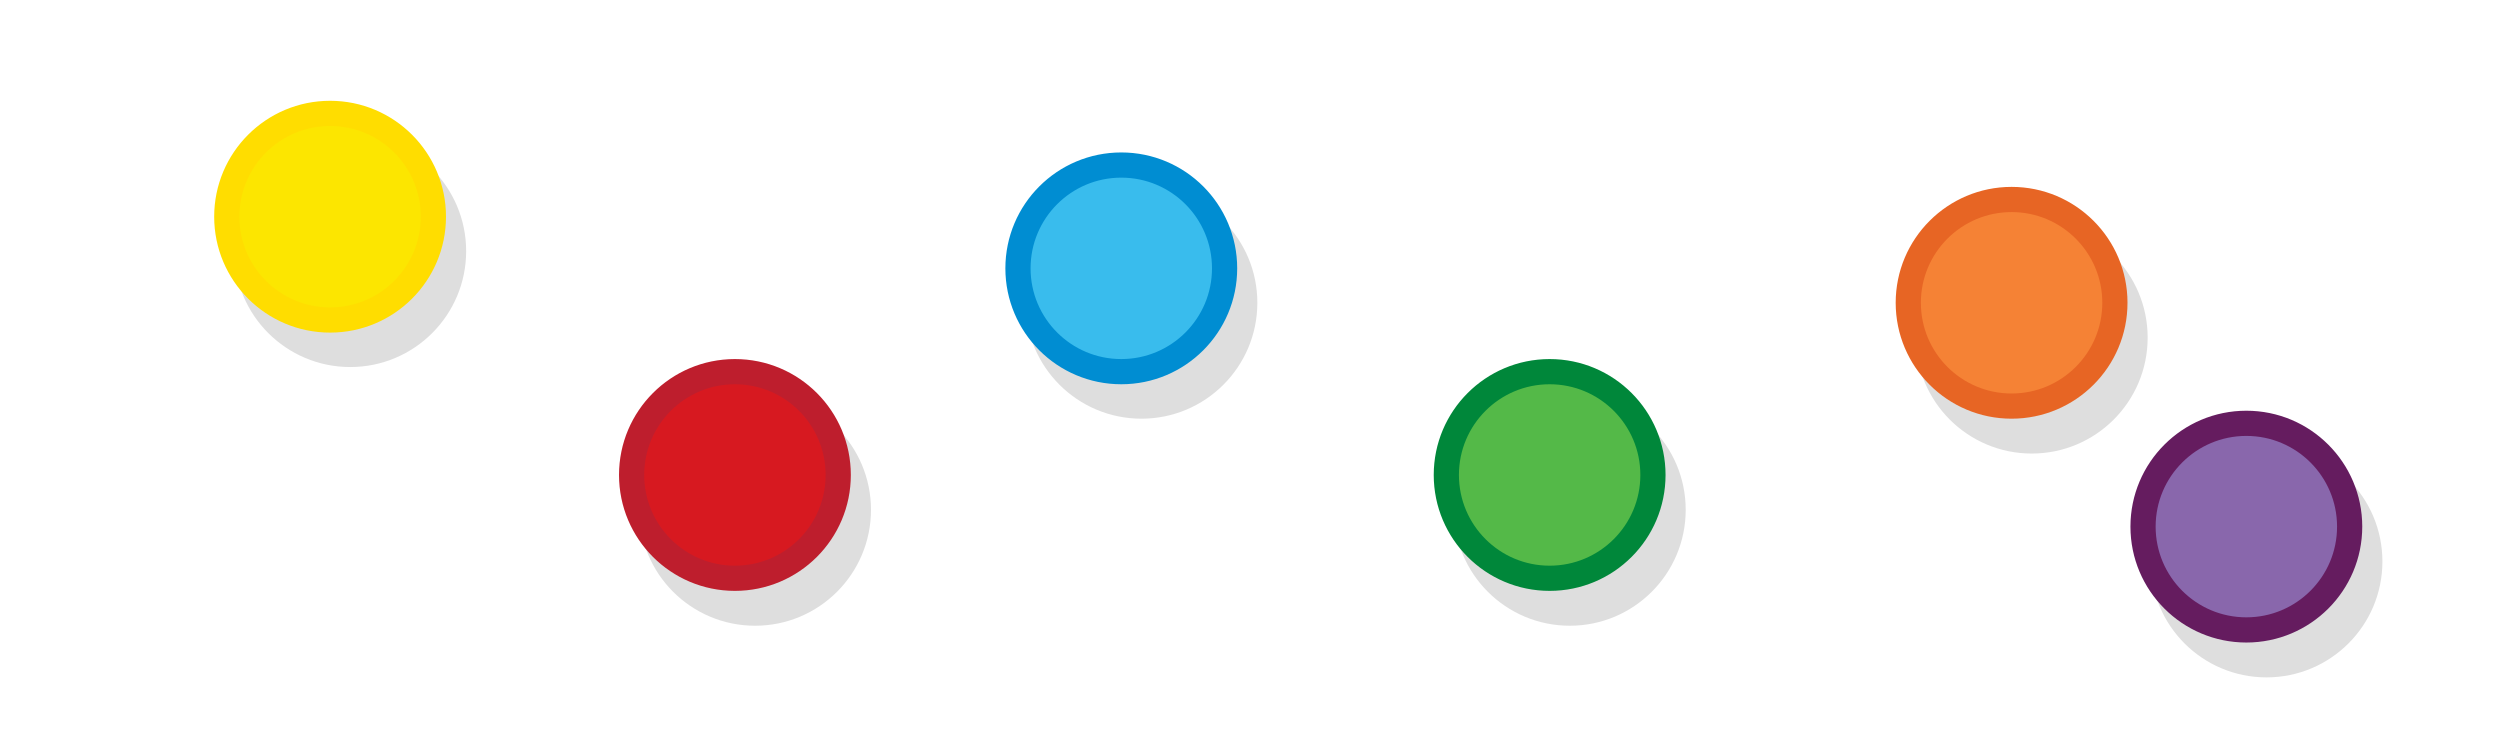
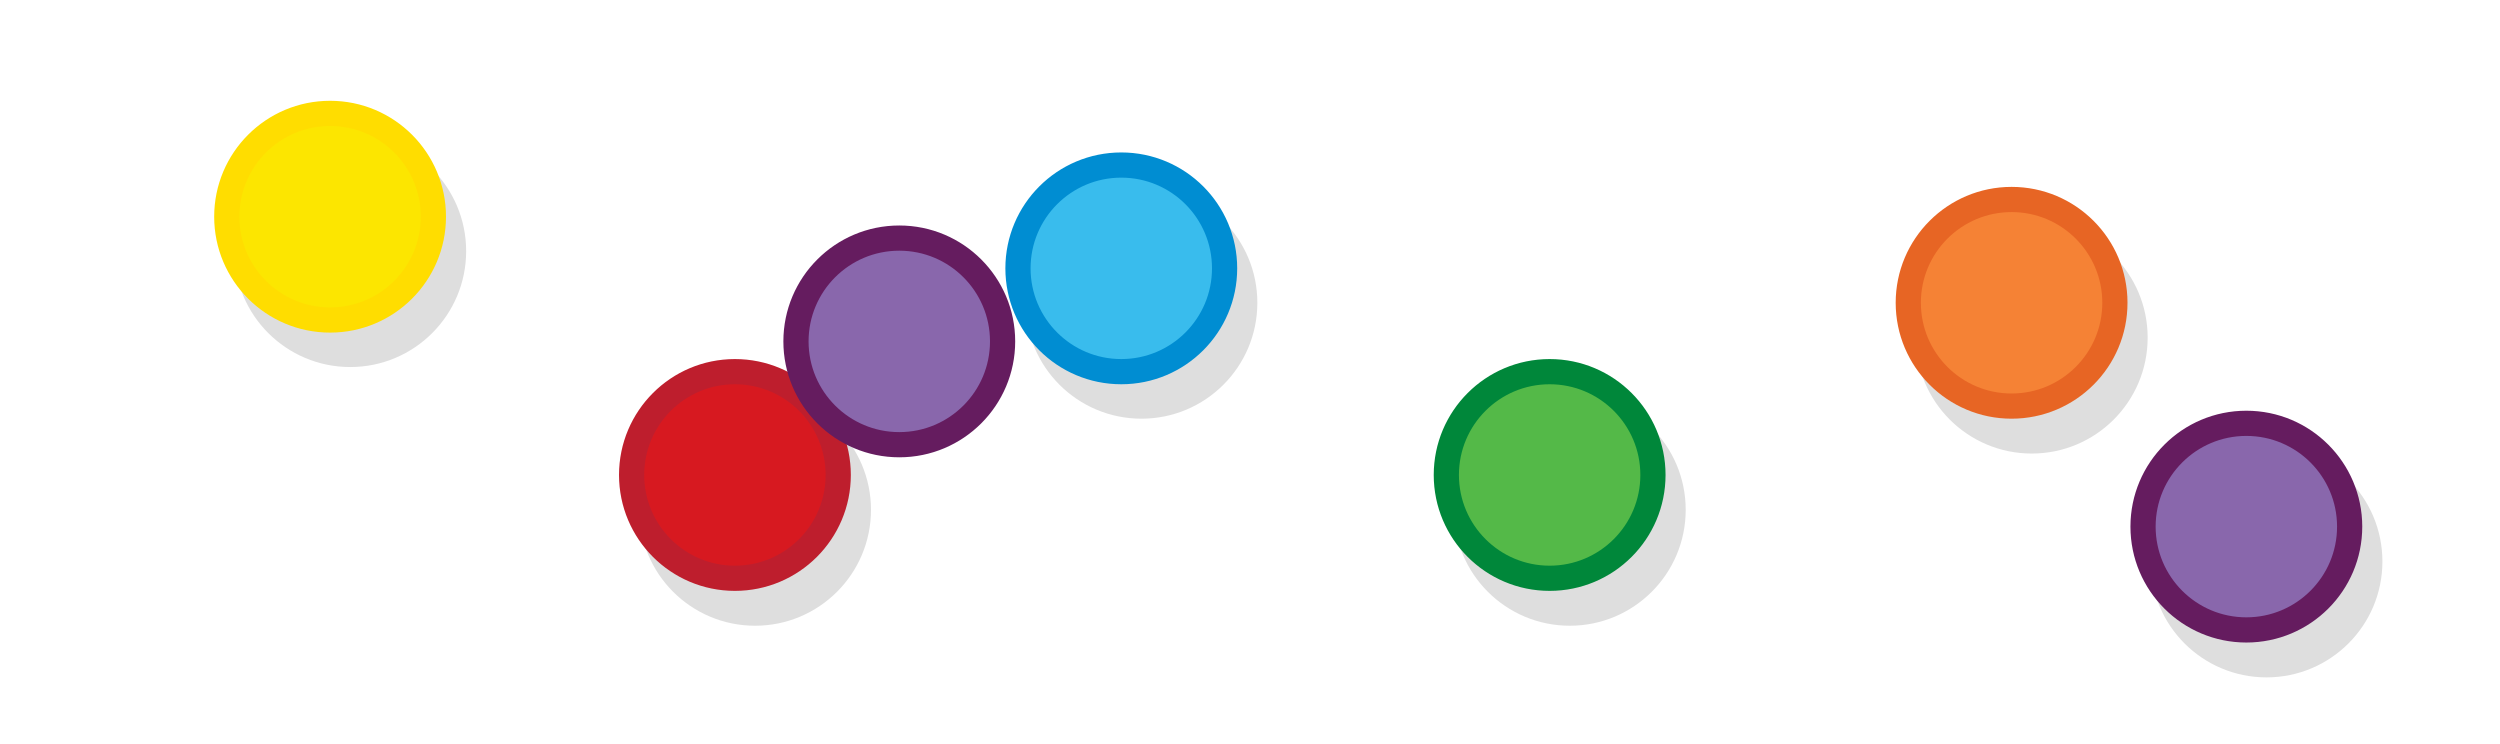
<svg xmlns="http://www.w3.org/2000/svg" viewBox="0 0 595.3 177" version="1.1" id="svg3397">
  <defs id="defs3401" />
  <circle cx="83.4" cy="59.8" r="24.6" id="circle3365" style="opacity:0.13;stroke:#000000;stroke-width:6;stroke-miterlimit:10" />
  <circle cx="271.8" cy="72.1" r="24.6" id="circle3367" style="opacity:0.13;stroke:#000000;stroke-width:6;stroke-miterlimit:10" />
  <circle cx="179.8" cy="121.4" r="24.6" id="circle3369" style="opacity:0.13;stroke:#000000;stroke-width:6;stroke-miterlimit:10" />
  <circle cx="483.8" cy="80.4" r="24.6" id="circle3371" style="opacity:0.13;stroke:#000000;stroke-width:6;stroke-miterlimit:10" />
  <circle cx="539.7" cy="133.7" r="24.6" id="circle3373" style="opacity:0.13;stroke:#000000;stroke-width:6;stroke-miterlimit:10" />
  <circle cx="373.8" cy="121.4" r="24.6" id="circle3375" style="opacity:0.13;stroke:#000000;stroke-width:6;stroke-miterlimit:10" />
  <circle fill="#fce600" stroke="#ffdd00" cx="78.6" cy="51.6" r="24.6" id="circle3379" style="stroke-width:6;stroke-miterlimit:10" />
  <circle fill="#39bced" stroke="#008dd2" cx="267" cy="63.9" r="24.6" id="circle3381" style="stroke-width:6;stroke-miterlimit:10" />
  <circle fill="#d71920" stroke="#be1e2d" cx="175" cy="113.1" r="24.6" id="circle3383" style="stroke-width:6;stroke-miterlimit:10" />
  <circle fill="#f58235" stroke="#e76524" cx="479" cy="72.1" r="24.6" id="circle3385" style="stroke-width:6;stroke-miterlimit:10" />
  <circle fill="#8967ac" stroke="#651c5f" cx="534.9" cy="125.4" r="24.6" id="circle3387" style="stroke-width:6;stroke-miterlimit:10" />
  <circle fill="#54b948" stroke="#00873a" cx="369" cy="113.1" r="24.6" id="circle3389" style="stroke-width:6;stroke-miterlimit:10" />
+   <circle fill="#8967ac" stroke="#651c5f" cx="214.137" cy="81.294" r="24.6" id="circle3387-4" style="stroke-width:6;stroke-miterlimit:10" />
</svg>
